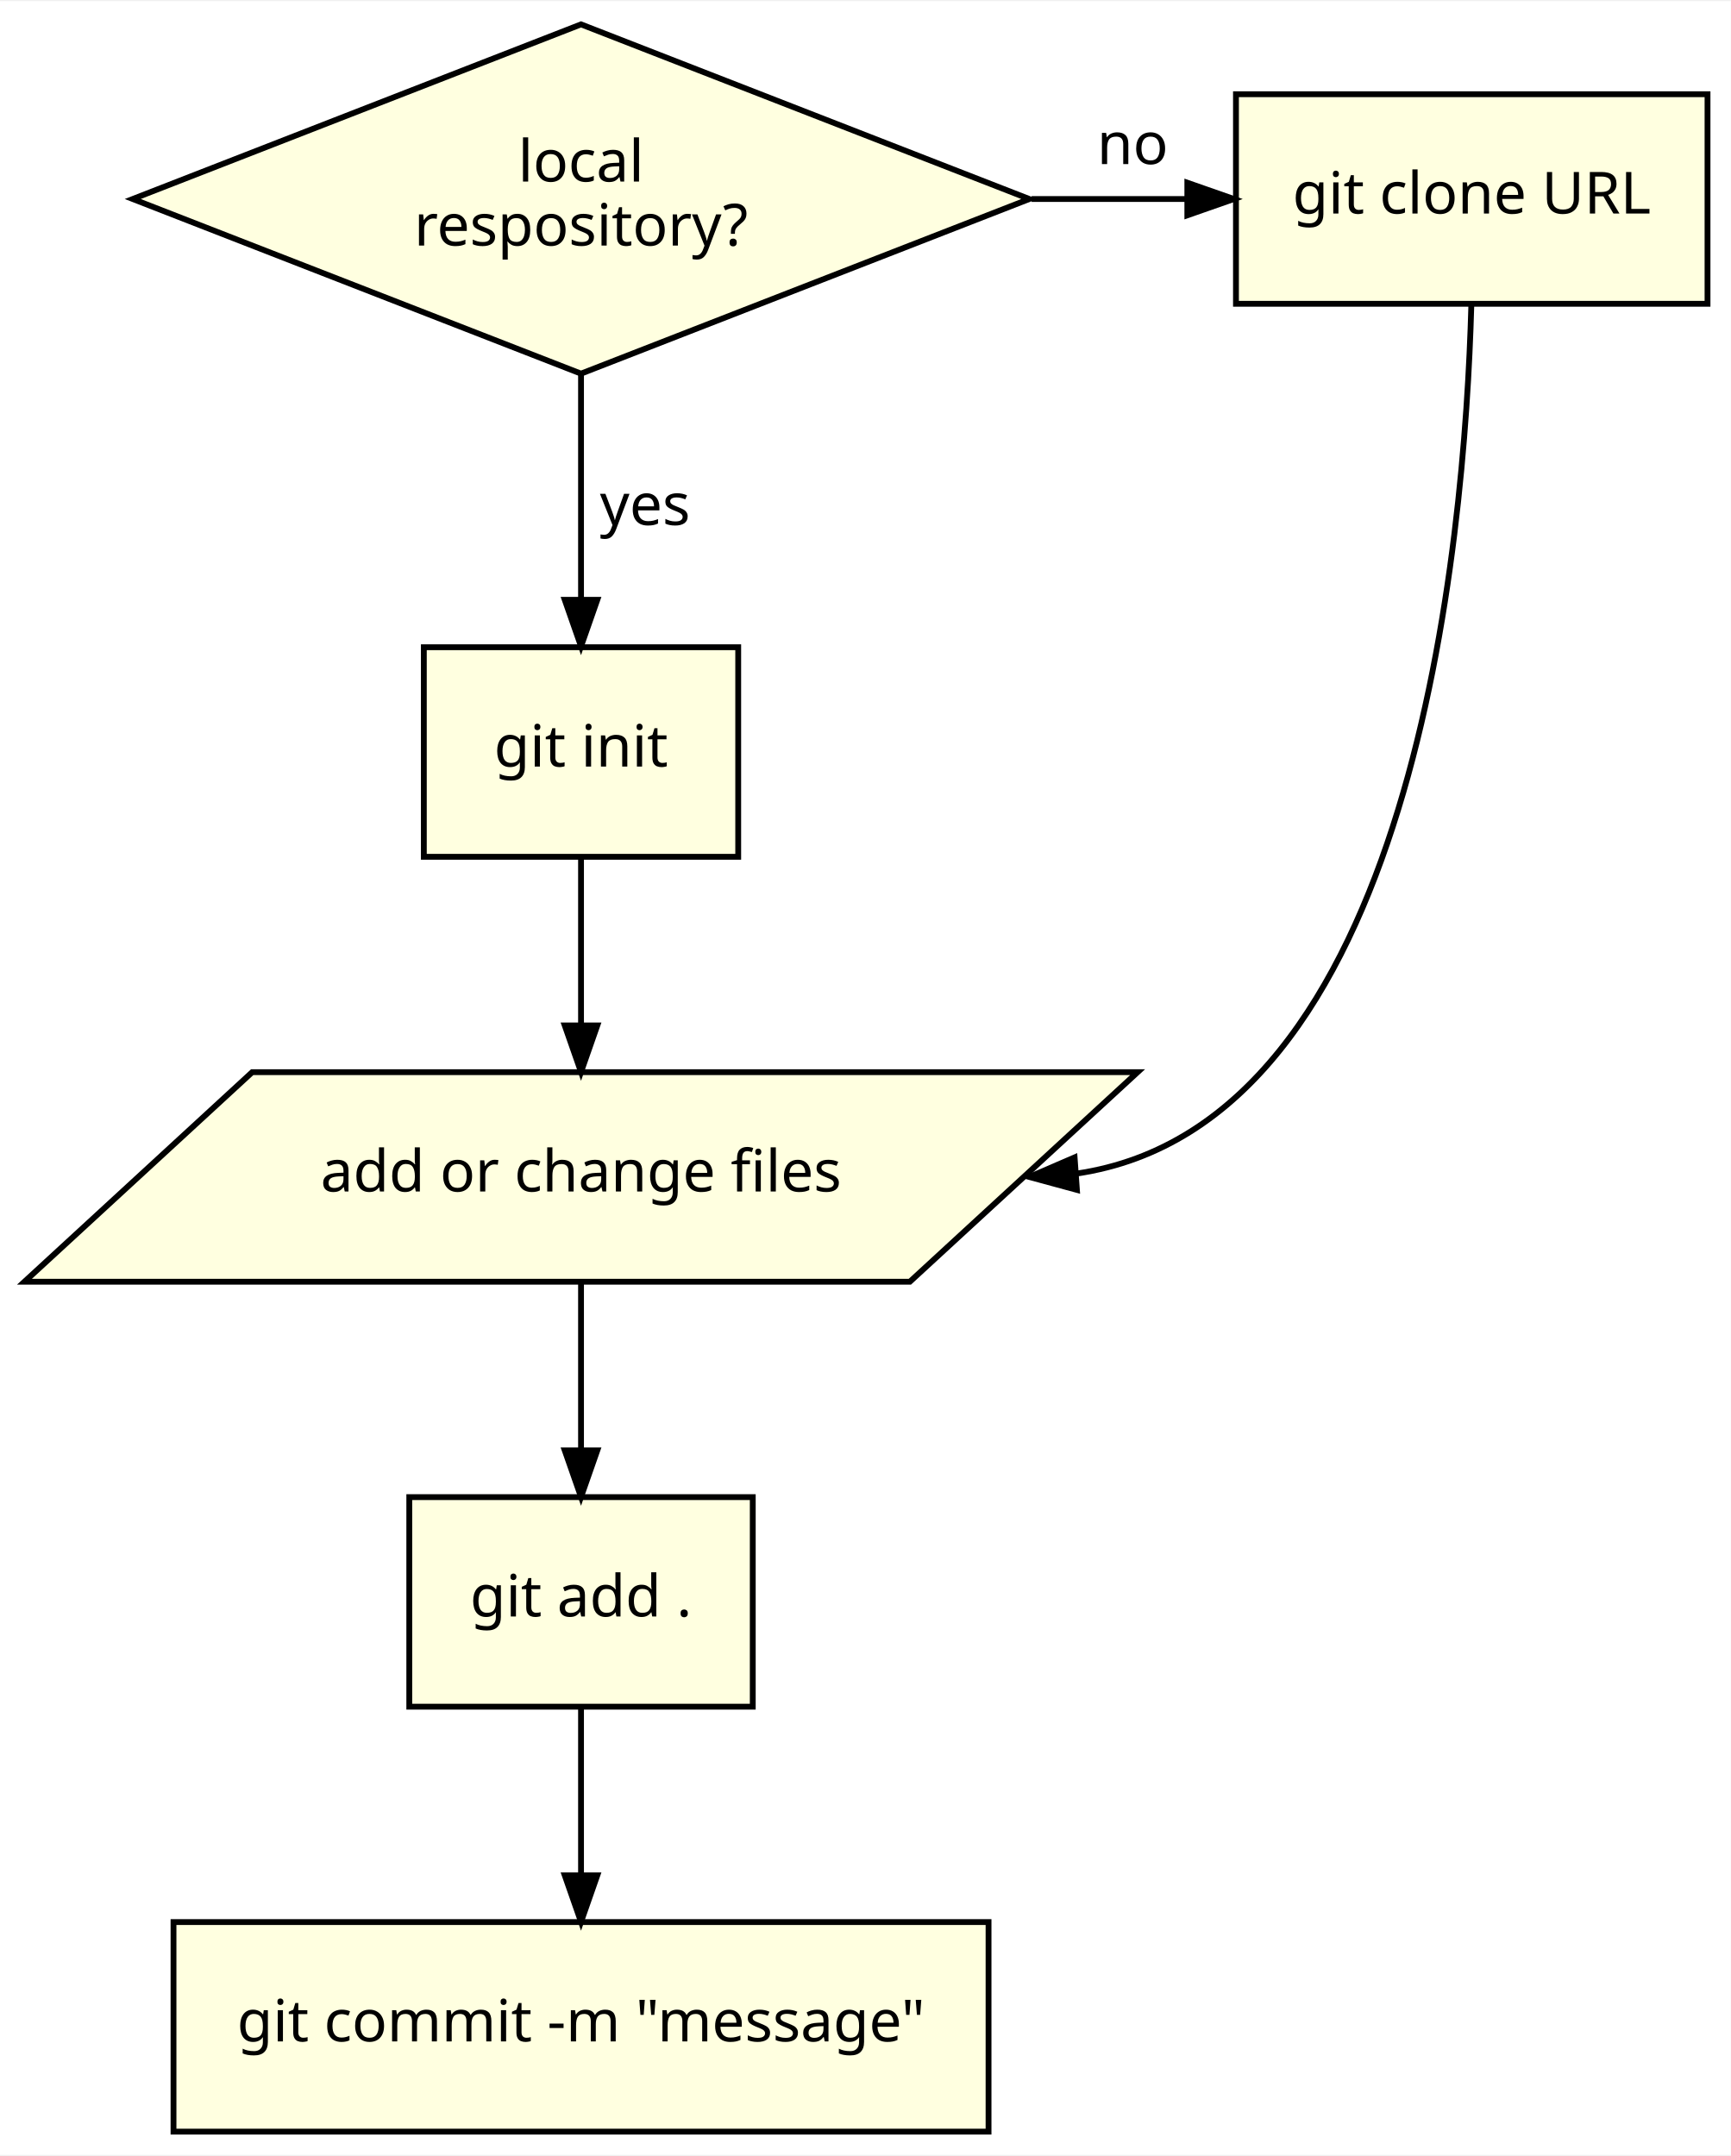
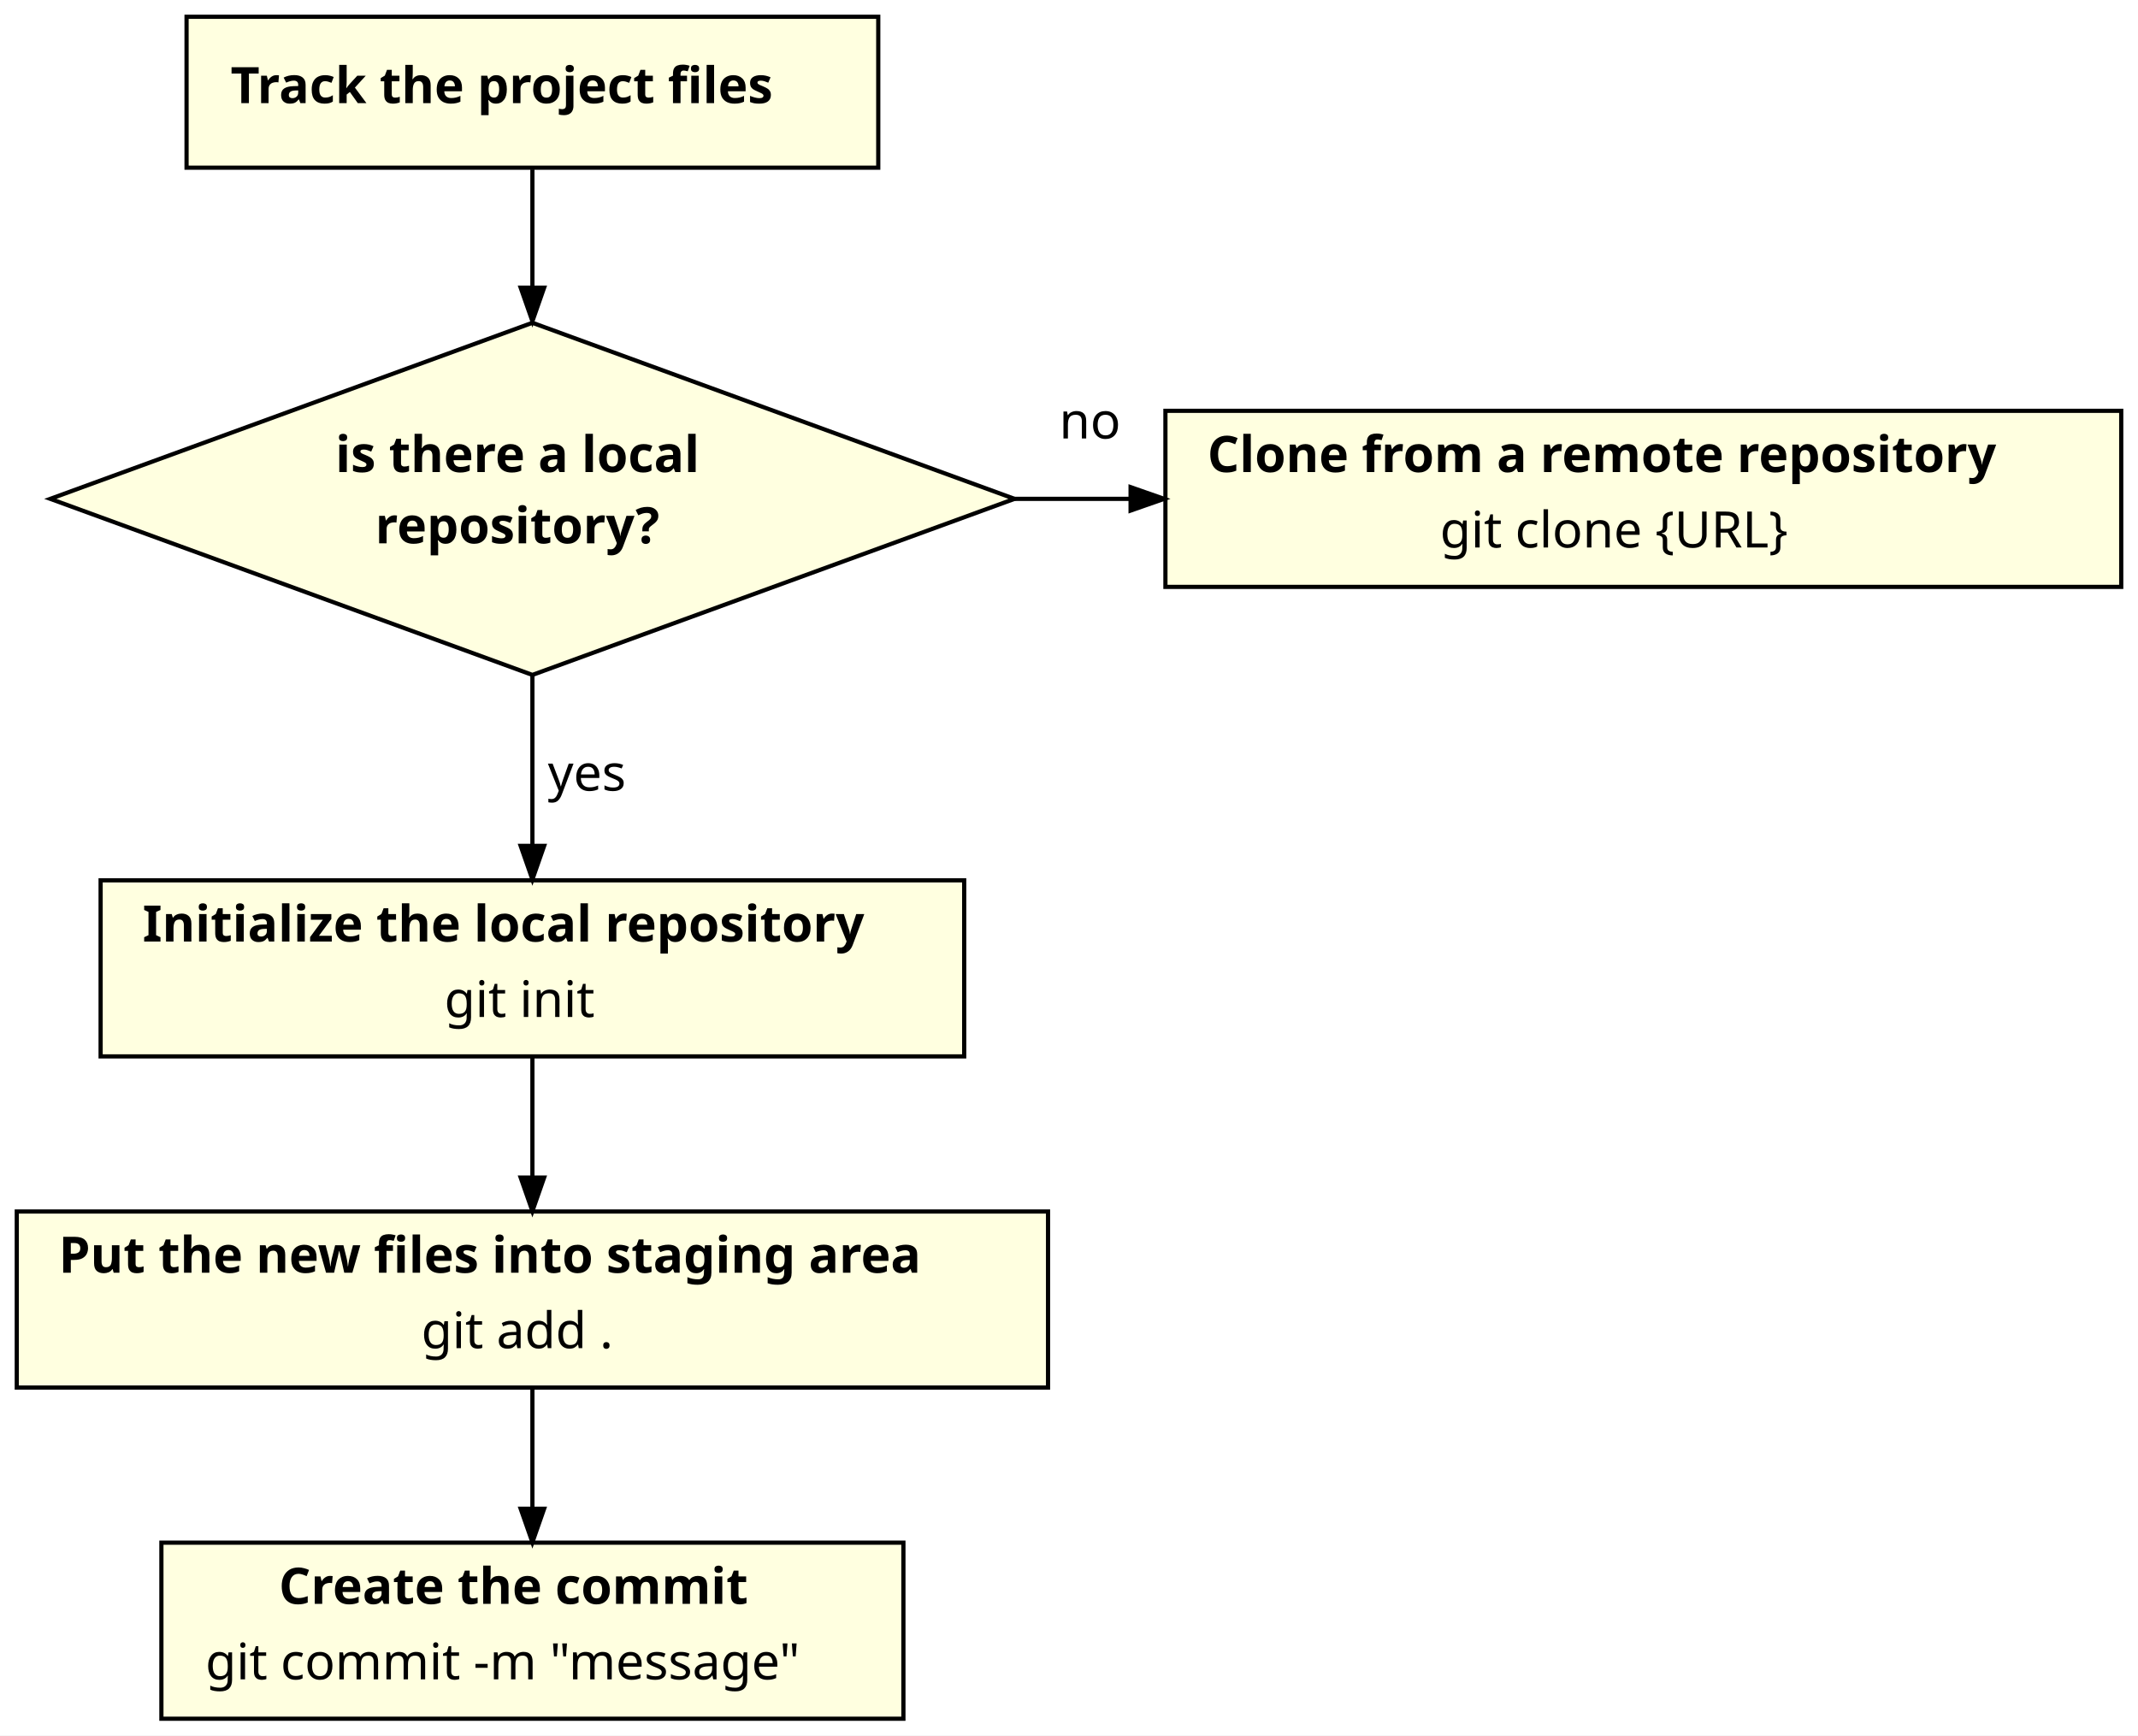
- <svg xmlns="http://www.w3.org/2000/svg" width="297pt" height="370pt" viewBox="0.00 0.00 297.30 370.00">
-   <g id="graph0" class="graph" transform="scale(1 1) rotate(0) translate(4 366)">
-     <polygon fill="white" stroke="none" points="-4,4 -4,-366 293.303,-366 293.303,4 -4,4" />
+ <svg xmlns="http://www.w3.org/2000/svg" width="510pt" height="414pt" viewBox="0.00 0.00 510.00 414.00">
+   <g id="graph0" class="graph" transform="scale(1 1) rotate(0) translate(4 410)">
+     <polygon fill="white" stroke="none" points="-4,4 -4,-410 506,-410 506,4 -4,4" />
    <g id="node1" class="node">
-       <polygon fill="lightyellow" stroke="black" points="95.803,-362 18.803,-332 95.803,-302 172.803,-332 95.803,-362" />
-       <text text-anchor="middle" x="95.803" y="-335" font-family="Verdana" font-size="10.00">local</text>
-       <text text-anchor="middle" x="95.803" y="-324" font-family="Verdana" font-size="10.00">respository?</text>
+       <polygon fill="lightyellow" stroke="black" points="205.5,-406 40.5,-406 40.5,-370 205.5,-370 205.5,-406" />
+       <text text-anchor="start" x="51" y="-385.4" font-family="Verdana" font-weight="bold" font-size="12.00">Track the project files</text>
+     </g>
+     <g id="node2" class="node">
+       <polygon fill="lightyellow" stroke="black" points="123,-333 8,-291 123,-249 238,-291 123,-333" />
+       <text text-anchor="start" x="76" y="-297.4" font-family="Verdana" font-weight="bold" font-size="12.00">is there a local</text>
+       <text text-anchor="start" x="85.5" y="-280.4" font-family="Verdana" font-weight="bold" font-size="12.00">repository?</text>
+     </g>
+     <g id="edge1" class="edge">
+       <path fill="none" stroke="black" d="M123,-369.576C123,-361.545 123,-351.566 123,-341.468" />
+       <polygon fill="black" stroke="black" points="125.8,-341.379 123,-333.379 120.2,-341.379 125.8,-341.379" />
    </g>
    <g id="node3" class="node">
-       <polygon fill="lightyellow" stroke="black" points="122.803,-255 68.803,-255 68.803,-219 122.803,-219 122.803,-255" />
-       <text text-anchor="middle" x="95.803" y="-234.5" font-family="Verdana" font-size="10.00">git init</text>
+       <polygon fill="lightyellow" stroke="black" points="226,-200 20,-200 20,-158 226,-158 226,-200" />
+       <text text-anchor="start" x="30" y="-185.4" font-family="Verdana" font-weight="bold" font-size="12.00">Initialize the local repository</text>
+       <text text-anchor="start" x="102" y="-167.4" font-family="Verdana" font-size="12.00">git init</text>
    </g>
-     <g id="edge1" class="edge">
-       <path fill="none" stroke="black" d="M95.803,-301.829C95.803,-289.484 95.803,-275.237 95.803,-263.34" />
-       <polygon fill="black" stroke="black" points="98.603,-263.152 95.803,-255.152 93.003,-263.152 98.603,-263.152" />
-       <text text-anchor="middle" x="106.803" y="-276" font-family="Verdana" font-size="10.00"> yes</text>
+     <g id="edge2" class="edge">
+       <path fill="none" stroke="black" d="M123,-248.727C123,-235.254 123,-220.608 123,-208.31" />
+       <polygon fill="black" stroke="black" points="125.8,-208.216 123,-200.216 120.2,-208.216 125.8,-208.216" />
+       <text text-anchor="middle" x="136" y="-221.4" font-family="Verdana" font-size="12.00"> yes</text>
    </g>
    <g id="node6" class="node">
-       <polygon fill="lightyellow" stroke="black" points="289.303,-350 208.303,-350 208.303,-314 289.303,-314 289.303,-350" />
-       <text text-anchor="middle" x="248.803" y="-329.5" font-family="Verdana" font-size="10.00">git clone URL</text>
+       <polygon fill="lightyellow" stroke="black" points="502,-312 274,-312 274,-270 502,-270 502,-312" />
+       <text text-anchor="start" x="284" y="-297.4" font-family="Verdana" font-weight="bold" font-size="12.00">Clone from a remote repository</text>
+       <text text-anchor="start" x="339.5" y="-279.4" font-family="Verdana" font-size="12.00">git clone {URL}</text>
    </g>
-     <g id="edge2" class="edge">
-       <path fill="none" stroke="black" d="M173.2,-332C182.299,-332 191.381,-332 199.932,-332" />
-       <polygon fill="black" stroke="black" points="199.95,-334.8 207.95,-332 199.95,-329.2 199.95,-334.8" />
-       <text text-anchor="middle" x="190.553" y="-338" font-family="Verdana" font-size="10.00">no</text>
-     </g>
-     <g id="node2" class="node">
-       <polygon fill="lightyellow" stroke="black" points="191.41,-182 39.321,-182 0.196,-146 152.285,-146 191.41,-182" />
-       <text text-anchor="middle" x="95.803" y="-161.5" font-family="Verdana" font-size="10.00">add or change files</text>
+     <g id="edge3" class="edge">
+       <path fill="none" stroke="black" d="M238,-291C238,-291 249.153,-291 265.356,-291" />
+       <polygon fill="black" stroke="black" points="265.689,-293.8 273.689,-291 265.689,-288.2 265.689,-293.8" />
+       <text text-anchor="middle" x="256" y="-305.4" font-family="Verdana" font-size="12.00">no</text>
    </g>
    <g id="node4" class="node">
-       <polygon fill="lightyellow" stroke="black" points="125.303,-109 66.303,-109 66.303,-73 125.303,-73 125.303,-109" />
-       <text text-anchor="middle" x="95.803" y="-88.5" font-family="Verdana" font-size="10.00">git add .</text>
+       <polygon fill="lightyellow" stroke="black" points="246,-121 0,-121 0,-79 246,-79 246,-121" />
+       <text text-anchor="start" x="10" y="-106.4" font-family="Verdana" font-weight="bold" font-size="12.00">Put the new files into staging area</text>
+       <text text-anchor="start" x="96.5" y="-88.4" font-family="Verdana" font-size="12.00">git add .</text>
    </g>
    <g id="edge4" class="edge">
-       <path fill="none" stroke="black" d="M95.803,-145.813C95.803,-137.179 95.803,-126.555 95.803,-117.034" />
-       <polygon fill="black" stroke="black" points="98.603,-117.029 95.803,-109.029 93.003,-117.029 98.603,-117.029" />
-     </g>
-     <g id="edge3" class="edge">
-       <path fill="none" stroke="black" d="M95.803,-218.813C95.803,-210.179 95.803,-199.555 95.803,-190.034" />
-       <polygon fill="black" stroke="black" points="98.603,-190.029 95.803,-182.029 93.003,-190.029 98.603,-190.029" />
+       <path fill="none" stroke="black" d="M123,-157.769C123,-149.016 123,-138.622 123,-129.135" />
+       <polygon fill="black" stroke="black" points="125.8,-129.096 123,-121.096 120.2,-129.096 125.8,-129.096" />
    </g>
    <g id="node5" class="node">
-       <polygon fill="lightyellow" stroke="black" points="165.803,-36 25.803,-36 25.803,-0 165.803,-0 165.803,-36" />
-       <text text-anchor="middle" x="95.803" y="-15.5" font-family="Verdana" font-size="10.00">git commit -m "message"</text>
+       <polygon fill="lightyellow" stroke="black" points="211.5,-42 34.5,-42 34.5,-0 211.5,-0 211.5,-42" />
+       <text text-anchor="start" x="62.5" y="-27.4" font-family="Verdana" font-weight="bold" font-size="12.00">Create the commit</text>
+       <text text-anchor="start" x="45" y="-9.4" font-family="Verdana" font-size="12.00">git commit -m "message"</text>
    </g>
    <g id="edge5" class="edge">
-       <path fill="none" stroke="black" d="M95.803,-72.813C95.803,-64.179 95.803,-53.555 95.803,-44.034" />
-       <polygon fill="black" stroke="black" points="98.603,-44.029 95.803,-36.029 93.003,-44.029 98.603,-44.029" />
-     </g>
-     <g id="edge6" class="edge">
-       <path fill="none" stroke="black" d="M248.731,-313.757C247.607,-272.922 238.901,-173.084 180.915,-164.58" />
-       <polygon fill="black" stroke="black" points="180.982,-161.777 172.803,-164 180.583,-167.363 180.982,-161.777" />
+       <path fill="none" stroke="black" d="M123,-78.769C123,-70.016 123,-59.622 123,-50.135" />
+       <polygon fill="black" stroke="black" points="125.8,-50.096 123,-42.096 120.2,-50.096 125.8,-50.096" />
    </g>
  </g>
</svg>
